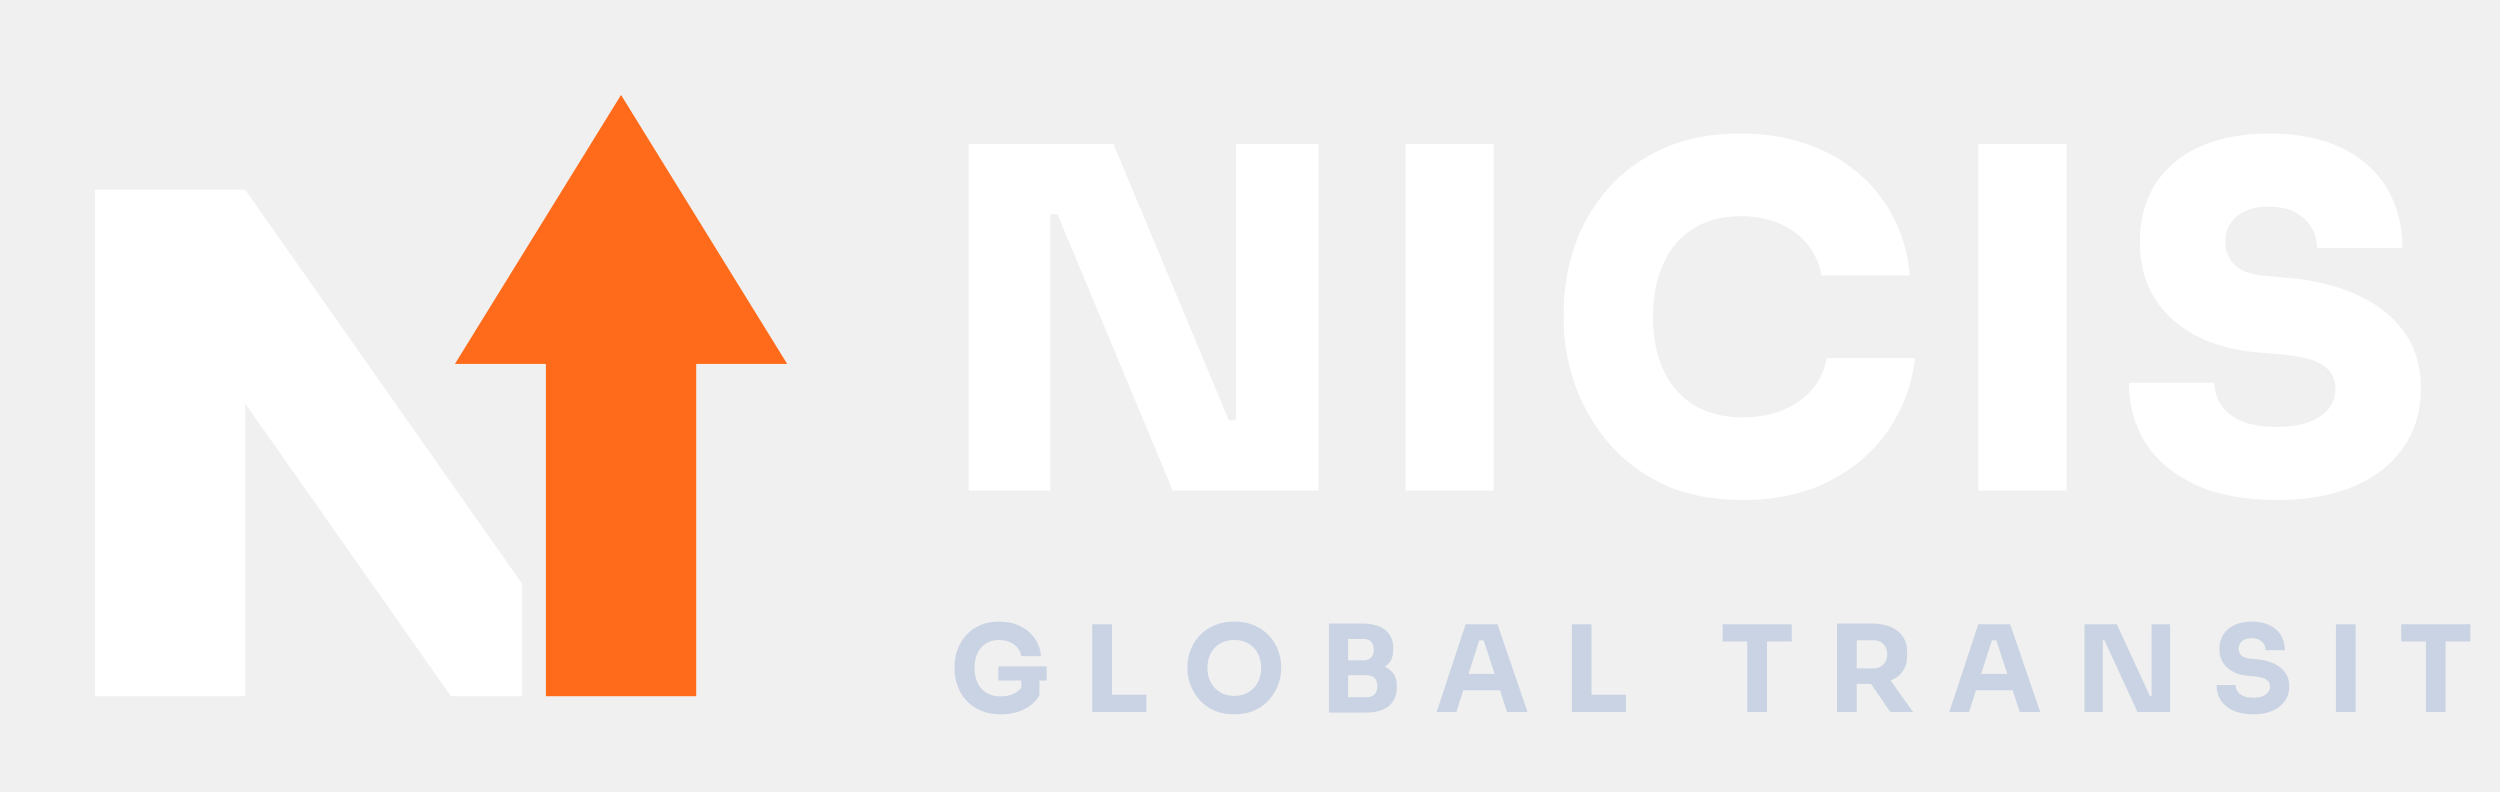
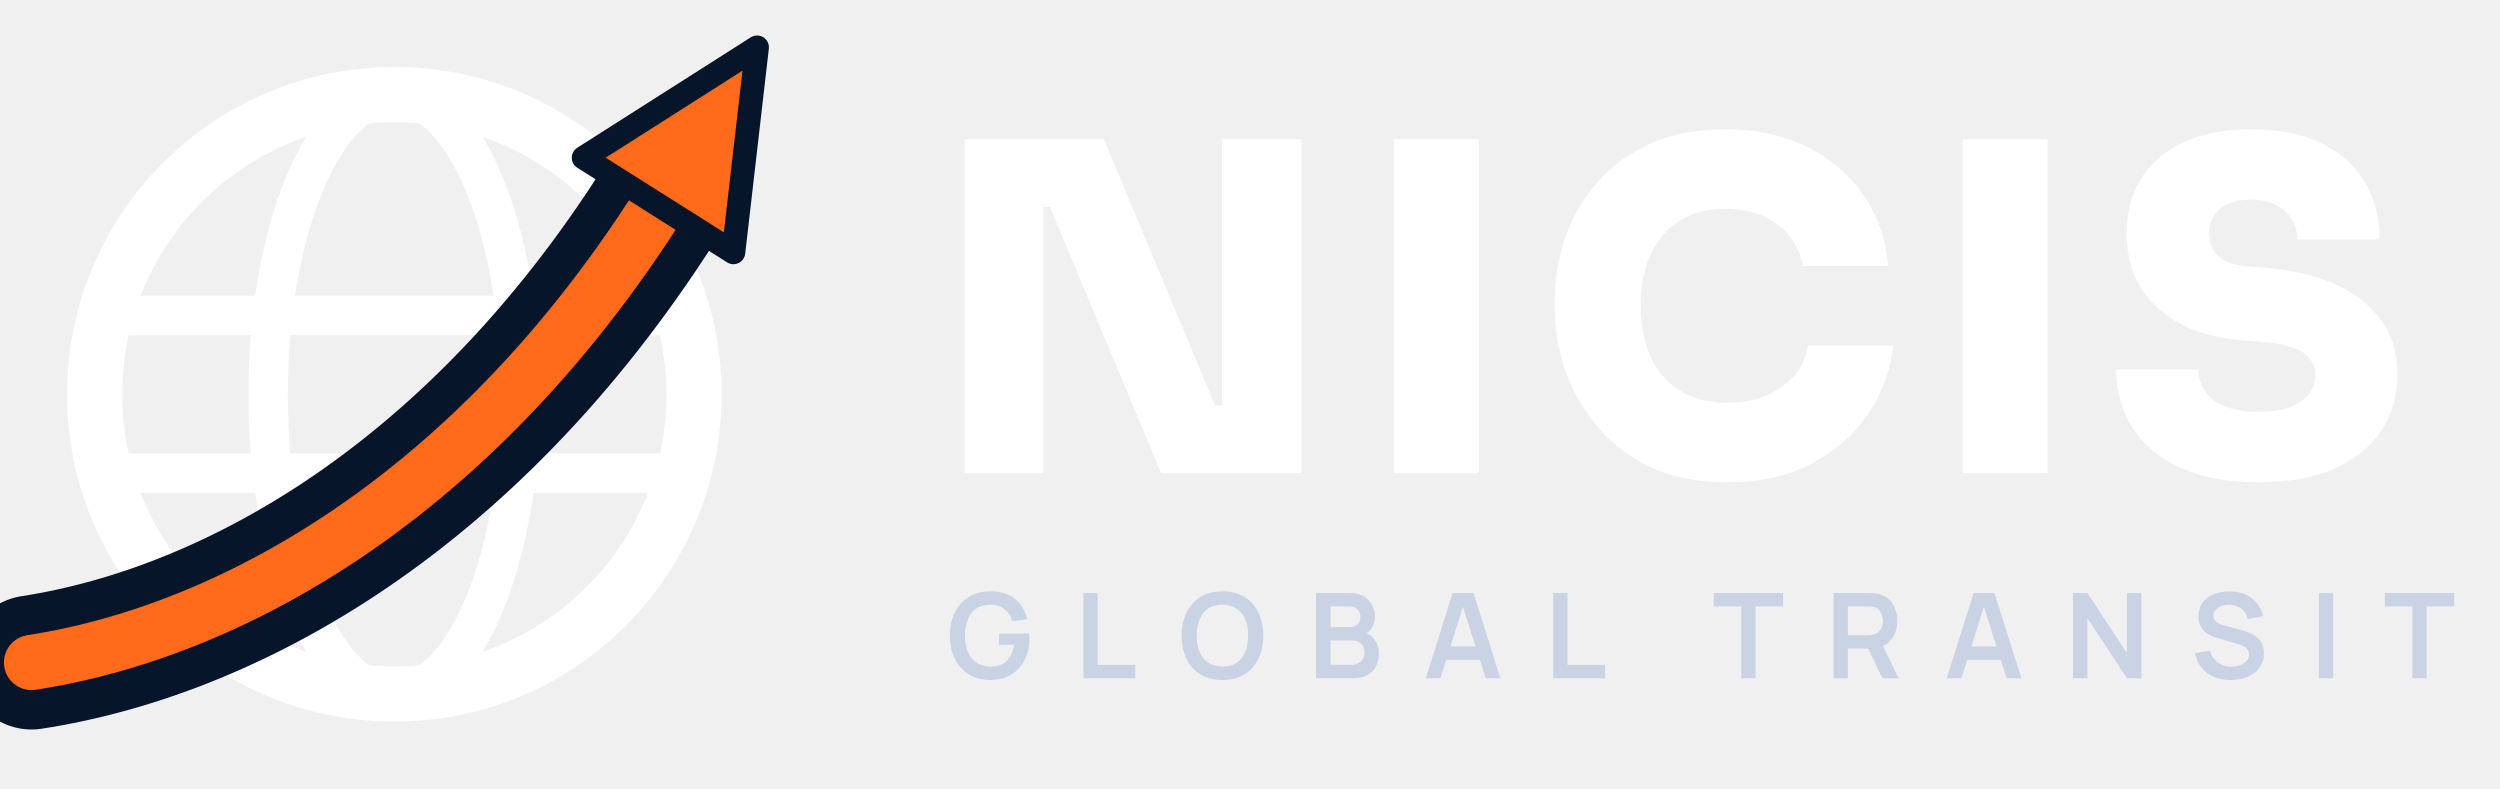
- <svg xmlns="http://www.w3.org/2000/svg" viewBox="0 0 316 100" width="316" height="100" role="img" aria-label="NICIS Global Transit">
-   <g transform="translate(0 0) scale(1)">
-     <path fill="#FFFFFF" d="M12 24h19v64H12z" />
-     <path fill="#FFFFFF" d="M12 24h19l35 49.8V88H57z" />
-     <path fill="#FF6B1A" d="M69 88V46H57.5L78.5 12 99.5 46H88v42z" />
+ <svg xmlns="http://www.w3.org/2000/svg" viewBox="0 0 317 100" width="317" height="100" role="img" aria-label="NICIS Global Transit">
+   <g fill="none" stroke-linecap="round">
+     <circle cx="50" cy="50" r="38" stroke="#FFFFFF" stroke-width="7" />
+     <ellipse cx="50" cy="50" rx="16" ry="38" stroke="#FFFFFF" stroke-width="5" />
+     <path d="M14 40h72M14 60h72" stroke="#FFFFFF" stroke-width="5" />
+     <path d="M4 84 C 30 80, 62 62, 86 22" stroke="#07152B" stroke-width="17" />
+     <path d="M4 84 C 30 80, 62 62, 86 22" stroke="#FF6B1A" stroke-width="7" />
  </g>
-   <path fill="#FFFFFF" d="M122.44 62.0V18.2H140.74L155.32 53.12H157.42L156.22 54.2V18.2H166.66V62.0H148.24L133.66 27.08H131.56L132.76 26.0V62.0ZM177.66 62.0V18.2H188.82V62.0ZM220.28 63.2Q214.34 63.2 210.08 61.13Q205.82 59.06 203.06 55.67Q200.3 52.28 198.98 48.32Q197.66 44.36 197.66 40.64V39.32Q197.66 35.18 199.01 31.19Q200.36 27.2 203.15 23.96Q205.94 20.72 210.14 18.8Q214.34 16.88 219.98 16.88Q225.98 16.88 230.63 19.13Q235.28 21.38 238.1 25.43Q240.92 29.48 241.4 34.82H230.24Q229.82 32.54 228.44 30.86Q227.06 29.18 224.9 28.25Q222.74 27.32 219.98 27.32Q217.4 27.32 215.33 28.22Q213.26 29.12 211.85 30.77Q210.44 32.42 209.69 34.76Q208.94 37.1 208.94 40.04Q208.94 42.98 209.69 45.32Q210.44 47.66 211.91 49.34Q213.38 51.02 215.48 51.89Q217.58 52.76 220.28 52.76Q224.48 52.76 227.39 50.72Q230.3 48.68 230.9 45.26H242.06Q241.52 50.18 238.76 54.26Q236.0 58.34 231.32 60.77Q226.64 63.2 220.28 63.2ZM250.06 62.0V18.2H261.22V62.0ZM287.82 63.2Q281.7 63.2 277.53 61.28Q273.36 59.36 271.23 56.03Q269.1 52.7 269.1 48.38H279.9Q279.9 49.94 280.77 51.23Q281.64 52.52 283.38 53.24Q285.12 53.96 287.82 53.96Q290.16 53.96 291.81 53.36Q293.46 52.76 294.33 51.68Q295.2 50.6 295.2 49.1Q295.2 47.18 293.58 46.13Q291.96 45.08 288.12 44.78L285.3 44.54Q278.52 43.94 274.5 40.28Q270.48 36.62 270.48 30.56Q270.48 26.24 272.49 23.18Q274.5 20.12 278.16 18.5Q281.82 16.88 286.8 16.88Q292.2 16.88 295.95 18.68Q299.7 20.48 301.68 23.75Q303.66 27.02 303.66 31.34H292.86Q292.86 29.9 292.14 28.7Q291.42 27.5 290.07 26.81Q288.72 26.12 286.8 26.12Q285.0 26.12 283.77 26.69Q282.54 27.26 281.91 28.28Q281.28 29.3 281.28 30.56Q281.28 32.24 282.42 33.44Q283.56 34.64 286.38 34.88L289.2 35.12Q294.12 35.54 297.9 37.25Q301.68 38.96 303.84 41.9Q306.0 44.84 306.0 49.1Q306.0 53.36 303.81 56.54Q301.62 59.72 297.57 61.46Q293.52 63.2 287.82 63.2Z" />
-   <path fill="#C9D3E3" d="M126.506 90.289Q125.016 90.289 123.906 89.795Q122.797 89.301 122.075 88.465Q121.353 87.629 121.003 86.61Q120.654 85.592 120.654 84.574V84.239Q120.654 83.19 121.003 82.187Q121.353 81.184 122.06 80.363Q122.766 79.542 123.823 79.056Q124.879 78.57 126.262 78.57Q127.767 78.57 128.922 79.124Q130.078 79.679 130.777 80.66Q131.476 81.64 131.582 82.932H129.09Q128.998 82.324 128.611 81.868Q128.223 81.412 127.623 81.154Q127.022 80.895 126.262 80.895Q125.533 80.895 124.963 81.154Q124.393 81.412 123.99 81.883Q123.587 82.354 123.382 83Q123.177 83.646 123.177 84.422Q123.177 85.227 123.397 85.888Q123.618 86.55 124.043 87.028Q124.469 87.507 125.1 87.766Q125.73 88.024 126.506 88.024Q127.539 88.024 128.299 87.598Q129.059 87.173 129.394 86.474L129.09 88.176V85.531H131.385V87.902Q130.67 89.058 129.416 89.673Q128.162 90.289 126.506 90.289ZM126.186 86.018V84.224H132.297V86.018ZM138.058 90.0V78.904H140.551V90.0ZM140.247 90.0V87.811H144.898V90.0ZM156.01 90.289Q154.505 90.289 153.388 89.764Q152.27 89.24 151.541 88.381Q150.811 87.522 150.454 86.519Q150.097 85.516 150.097 84.589V84.254Q150.097 83.221 150.469 82.21Q150.842 81.199 151.586 80.378Q152.331 79.558 153.441 79.064Q154.55 78.57 156.01 78.57Q157.469 78.57 158.578 79.064Q159.688 79.558 160.433 80.378Q161.178 81.199 161.558 82.21Q161.938 83.221 161.938 84.254V84.589Q161.938 85.516 161.573 86.519Q161.208 87.522 160.478 88.381Q159.749 89.24 158.632 89.764Q157.514 90.289 156.01 90.289ZM156.01 87.963Q156.8 87.963 157.431 87.69Q158.062 87.416 158.51 86.93Q158.958 86.443 159.186 85.805Q159.414 85.166 159.414 84.437Q159.414 83.662 159.179 83.016Q158.943 82.37 158.495 81.891Q158.046 81.412 157.423 81.154Q156.8 80.895 156.01 80.895Q155.219 80.895 154.596 81.154Q153.973 81.412 153.524 81.891Q153.076 82.37 152.848 83.016Q152.62 83.662 152.62 84.437Q152.62 85.166 152.848 85.805Q153.076 86.443 153.524 86.93Q153.973 87.416 154.596 87.69Q155.219 87.963 156.01 87.963ZM170.1 90.076V88.13H172.7Q173.399 88.13 173.748 87.766Q174.098 87.401 174.098 86.732Q174.098 86.063 173.748 85.706Q173.399 85.349 172.7 85.349H170.1V83.844H172.578Q173.733 83.844 174.63 84.125Q175.527 84.406 176.044 85.03Q176.56 85.653 176.56 86.717V86.93Q176.56 87.918 176.104 88.624Q175.648 89.331 174.767 89.704Q173.885 90.076 172.578 90.076ZM167.972 90.076V78.813H170.404V90.076ZM170.1 84.954V83.464H172.289Q173.004 83.464 173.323 83.099Q173.642 82.734 173.642 82.126Q173.642 81.488 173.323 81.123Q173.004 80.758 172.289 80.758H170.1V78.813H172.137Q174.052 78.813 175.078 79.618Q176.104 80.424 176.104 81.914V82.142Q176.104 83.175 175.58 83.798Q175.056 84.422 174.166 84.688Q173.277 84.954 172.137 84.954ZM181.592 90.0 185.255 78.904H189.283L193.083 90.0H190.499L187.429 80.622L188.219 80.941H186.258L187.079 80.622L184.085 90.0ZM184.374 87.249 185.134 85.182H189.481L190.256 87.249ZM198.677 90.0V78.904H201.17V90.0ZM200.866 90.0V87.811H205.517V90.0ZM220.855 90.0V80.774H223.348V90.0ZM217.739 81.078V78.904H226.479V81.078ZM232.194 90.0V78.813H234.687V90.0ZM238.928 90.0 235.675 85.227H238.411L241.816 90.0ZM234.018 86.443V84.482H236.754Q237.302 84.482 237.704 84.262Q238.107 84.042 238.328 83.639Q238.548 83.236 238.548 82.704Q238.548 82.172 238.328 81.769Q238.107 81.366 237.704 81.146Q237.302 80.926 236.754 80.926H234.018V78.813H236.557Q237.94 78.813 238.958 79.231Q239.977 79.649 240.524 80.47Q241.071 81.29 241.071 82.537V82.78Q241.071 84.011 240.516 84.824Q239.962 85.638 238.951 86.04Q237.94 86.443 236.557 86.443ZM246.392 90.0 250.055 78.904H254.083L257.883 90.0H255.299L252.228 80.622L253.019 80.941H251.058L251.879 80.622L248.884 90.0ZM249.173 87.249 249.933 85.182H254.28L255.056 87.249ZM263.477 90.0V78.904H267.566L271.746 87.978H272.262L271.958 88.252V78.904H274.299V90.0H270.18L266.0 80.926H265.483L265.787 80.652V90.0ZM284.803 90.289Q283.298 90.289 282.264 89.81Q281.231 89.331 280.699 88.503Q280.167 87.674 280.167 86.595H282.584Q282.584 87.021 282.819 87.386Q283.055 87.75 283.541 87.971Q284.028 88.191 284.803 88.191Q285.502 88.191 285.973 88.009Q286.444 87.826 286.688 87.5Q286.931 87.173 286.931 86.747Q286.931 86.215 286.475 85.904Q286.019 85.592 285 85.501L284.164 85.425Q282.508 85.288 281.52 84.391Q280.532 83.494 280.532 82.02Q280.532 80.956 281.041 80.181Q281.55 79.406 282.462 78.988Q283.374 78.57 284.62 78.57Q285.928 78.57 286.862 79.018Q287.797 79.466 288.299 80.28Q288.8 81.093 288.8 82.187H286.368Q286.368 81.777 286.171 81.435Q285.973 81.093 285.586 80.88Q285.198 80.667 284.62 80.667Q284.073 80.667 283.701 80.85Q283.328 81.032 283.146 81.344Q282.964 81.655 282.964 82.02Q282.964 82.491 283.298 82.841Q283.632 83.19 284.392 83.251L285.244 83.327Q286.46 83.434 287.387 83.852Q288.314 84.27 288.838 84.992Q289.363 85.714 289.363 86.747Q289.363 87.811 288.808 88.609Q288.253 89.407 287.235 89.848Q286.216 90.289 284.803 90.289ZM295.261 90.0V78.904H297.754V90.0ZM306.631 90.0V80.774H309.124V90.0ZM303.515 81.078V78.904H312.255V81.078Z" />
+   <path d="M74 20 L96 6 L93 32 Z" fill="#FF6B1A" stroke="#07152B" stroke-width="3" stroke-linejoin="round" />
+   <path fill="#FFFFFF" d="M122.292 60.0V17.66H139.982L154.076 51.416H156.106L154.946 52.46V17.66H165.038V60.0H147.232L133.138 26.244H131.108L132.268 25.2V60.0ZM176.738 60.0V17.66H187.526V60.0ZM219.004 61.16Q213.262 61.16 209.144 59.159Q205.026 57.158 202.358 53.881Q199.69 50.604 198.414 46.776Q197.138 42.948 197.138 39.352V38.076Q197.138 34.074 198.443 30.217Q199.748 26.36 202.445 23.228Q205.142 20.096 209.202 18.24Q213.262 16.384 218.714 16.384Q224.514 16.384 229.009 18.559Q233.504 20.734 236.23 24.649Q238.956 28.564 239.42 33.726H228.632Q228.226 31.522 226.892 29.898Q225.558 28.274 223.47 27.375Q221.382 26.476 218.714 26.476Q216.22 26.476 214.219 27.346Q212.218 28.216 210.855 29.811Q209.492 31.406 208.767 33.668Q208.042 35.93 208.042 38.772Q208.042 41.614 208.767 43.876Q209.492 46.138 210.913 47.762Q212.334 49.386 214.364 50.227Q216.394 51.068 219.004 51.068Q223.064 51.068 225.877 49.096Q228.69 47.124 229.27 43.818H240.058Q239.536 48.574 236.868 52.518Q234.2 56.462 229.676 58.811Q225.152 61.16 219.004 61.16ZM248.858 60.0V17.66H259.646V60.0ZM286.426 61.16Q280.51 61.16 276.479 59.304Q272.448 57.448 270.389 54.229Q268.33 51.01 268.33 46.834H278.77Q278.77 48.342 279.611 49.589Q280.452 50.836 282.134 51.532Q283.816 52.228 286.426 52.228Q288.688 52.228 290.283 51.648Q291.878 51.068 292.719 50.024Q293.56 48.98 293.56 47.53Q293.56 45.674 291.994 44.659Q290.428 43.644 286.716 43.354L283.99 43.122Q277.436 42.542 273.55 39.004Q269.664 35.466 269.664 29.608Q269.664 25.432 271.607 22.474Q273.55 19.516 277.088 17.95Q280.626 16.384 285.44 16.384Q290.66 16.384 294.285 18.124Q297.91 19.864 299.824 23.025Q301.738 26.186 301.738 30.362H291.298Q291.298 28.97 290.602 27.81Q289.906 26.65 288.601 25.983Q287.296 25.316 285.44 25.316Q283.7 25.316 282.511 25.867Q281.322 26.418 280.713 27.404Q280.104 28.39 280.104 29.608Q280.104 31.232 281.206 32.392Q282.308 33.552 285.034 33.784L287.76 34.016Q292.516 34.422 296.17 36.075Q299.824 37.728 301.912 40.57Q304 43.412 304 47.53Q304 51.648 301.883 54.722Q299.766 57.796 295.851 59.478Q291.936 61.16 286.426 61.16Z" />
+   <path fill="#C9D3E3" d="M125.505 86.225Q124.455 86.225 123.536 85.854Q122.618 85.483 121.924 84.763Q121.23 84.043 120.84 82.996Q120.45 81.95 120.45 80.6Q120.45 78.83 121.11 77.574Q121.77 76.317 122.917 75.646Q124.065 74.975 125.505 74.975Q127.5 74.975 128.666 75.901Q129.833 76.828 130.245 78.5L128.4 78.793Q128.093 77.832 127.395 77.259Q126.698 76.685 125.618 76.685Q124.53 76.67 123.81 77.157Q123.09 77.645 122.726 78.53Q122.362 79.415 122.362 80.6Q122.362 81.785 122.722 82.659Q123.082 83.532 123.806 84.02Q124.53 84.507 125.618 84.522Q126.435 84.53 127.05 84.226Q127.665 83.922 128.055 83.304Q128.445 82.685 128.58 81.755H126.675V80.338H130.5Q130.515 80.457 130.522 80.69Q130.53 80.922 130.53 80.968Q130.53 82.498 129.926 83.686Q129.322 84.875 128.197 85.55Q127.073 86.225 125.505 86.225ZM137.38 86.0V75.2H139.188V84.305H143.958V86.0ZM155.0 86.225Q153.38 86.225 152.225 85.516Q151.07 84.808 150.451 83.54Q149.832 82.272 149.832 80.6Q149.832 78.927 150.451 77.66Q151.07 76.392 152.225 75.684Q153.38 74.975 155.0 74.975Q156.62 74.975 157.779 75.684Q158.938 76.392 159.556 77.66Q160.175 78.927 160.175 80.6Q160.175 82.272 159.556 83.54Q158.938 84.808 157.779 85.516Q156.62 86.225 155.0 86.225ZM155.0 84.522Q156.088 84.53 156.811 84.043Q157.535 83.555 157.899 82.67Q158.262 81.785 158.262 80.6Q158.262 79.415 157.899 78.541Q157.535 77.668 156.811 77.18Q156.088 76.692 155.0 76.677Q153.912 76.67 153.192 77.157Q152.472 77.645 152.109 78.53Q151.745 79.415 151.745 80.6Q151.745 81.785 152.105 82.659Q152.465 83.532 153.189 84.02Q153.912 84.507 155.0 84.522ZM166.875 86.0V75.2H171.157Q172.252 75.2 172.954 75.639Q173.655 76.078 173.996 76.76Q174.337 77.442 174.337 78.17Q174.337 79.062 173.914 79.685Q173.49 80.308 172.762 80.525V80.15Q173.782 80.382 174.311 81.118Q174.84 81.853 174.84 82.79Q174.84 83.75 174.472 84.47Q174.105 85.19 173.381 85.595Q172.657 86.0 171.593 86.0ZM168.705 84.297H171.367Q171.84 84.297 172.215 84.106Q172.59 83.915 172.804 83.566Q173.017 83.218 173.017 82.737Q173.017 82.302 172.83 81.957Q172.642 81.612 172.282 81.406Q171.922 81.2 171.42 81.2H168.705ZM168.705 79.513H171.135Q171.525 79.513 171.832 79.363Q172.14 79.213 172.32 78.92Q172.5 78.627 172.5 78.2Q172.5 77.638 172.14 77.263Q171.78 76.888 171.135 76.888H168.705ZM180.79 86.0 184.195 75.2H186.842L190.247 86.0H188.387L185.297 76.31H185.702L182.65 86.0ZM182.687 83.66V81.972H188.357V83.66ZM196.947 86.0V75.2H198.755V84.305H203.525V86.0ZM220.795 86.0V76.895H217.3V75.2H226.097V76.895H222.602V86.0ZM232.498 86.0V75.2H236.96Q237.117 75.2 237.365 75.211Q237.612 75.222 237.822 75.26Q238.76 75.403 239.371 75.882Q239.982 76.362 240.279 77.094Q240.575 77.825 240.575 78.718Q240.575 80.037 239.907 80.986Q239.24 81.935 237.86 82.16L237.087 82.228H234.305V86.0ZM238.7 86.0 236.57 81.605 238.407 81.2 240.748 86.0ZM234.305 80.54H236.885Q237.035 80.54 237.222 80.525Q237.41 80.51 237.567 80.465Q238.017 80.353 238.276 80.067Q238.535 79.782 238.644 79.422Q238.752 79.062 238.752 78.718Q238.752 78.373 238.644 78.009Q238.535 77.645 238.276 77.36Q238.017 77.075 237.567 76.963Q237.41 76.918 237.222 76.906Q237.035 76.895 236.885 76.895H234.305ZM246.847 86.0 250.252 75.2H252.9L256.305 86.0H254.445L251.355 76.31H251.76L248.707 86.0ZM248.745 83.66V81.972H254.415V83.66ZM262.855 86.0V75.2H264.685L269.695 82.812V75.2H271.525V86.0H269.695L264.685 78.388V86.0ZM282.822 86.225Q281.637 86.225 280.689 85.812Q279.74 85.4 279.129 84.631Q278.517 83.862 278.352 82.805L280.227 82.52Q280.467 83.48 281.214 84.005Q281.96 84.53 282.935 84.53Q283.512 84.53 284.022 84.35Q284.532 84.17 284.851 83.825Q285.17 83.48 285.17 82.978Q285.17 82.752 285.095 82.561Q285.02 82.37 284.874 82.22Q284.727 82.07 284.499 81.946Q284.27 81.823 283.97 81.733L281.18 80.907Q280.82 80.802 280.404 80.626Q279.987 80.45 279.616 80.139Q279.245 79.828 279.009 79.344Q278.772 78.86 278.772 78.147Q278.772 77.105 279.301 76.396Q279.83 75.688 280.726 75.335Q281.623 74.983 282.717 74.99Q283.827 74.998 284.697 75.369Q285.567 75.74 286.152 76.445Q286.737 77.15 286.977 78.147L285.035 78.485Q284.915 77.915 284.574 77.514Q284.232 77.112 283.741 76.903Q283.25 76.692 282.695 76.677Q282.155 76.67 281.694 76.839Q281.232 77.007 280.951 77.322Q280.67 77.638 280.67 78.058Q280.67 78.455 280.91 78.706Q281.15 78.957 281.506 79.104Q281.862 79.25 282.23 79.347L284.165 79.888Q284.562 79.993 285.058 80.173Q285.552 80.353 286.01 80.675Q286.467 80.998 286.764 81.523Q287.06 82.047 287.06 82.858Q287.06 83.698 286.711 84.331Q286.362 84.965 285.77 85.385Q285.177 85.805 284.416 86.015Q283.655 86.225 282.822 86.225ZM294.037 86.0V75.2H295.845V86.0ZM305.89 86.0V76.895H302.395V75.2H311.192V76.895H307.697V86.0Z" />
</svg>
